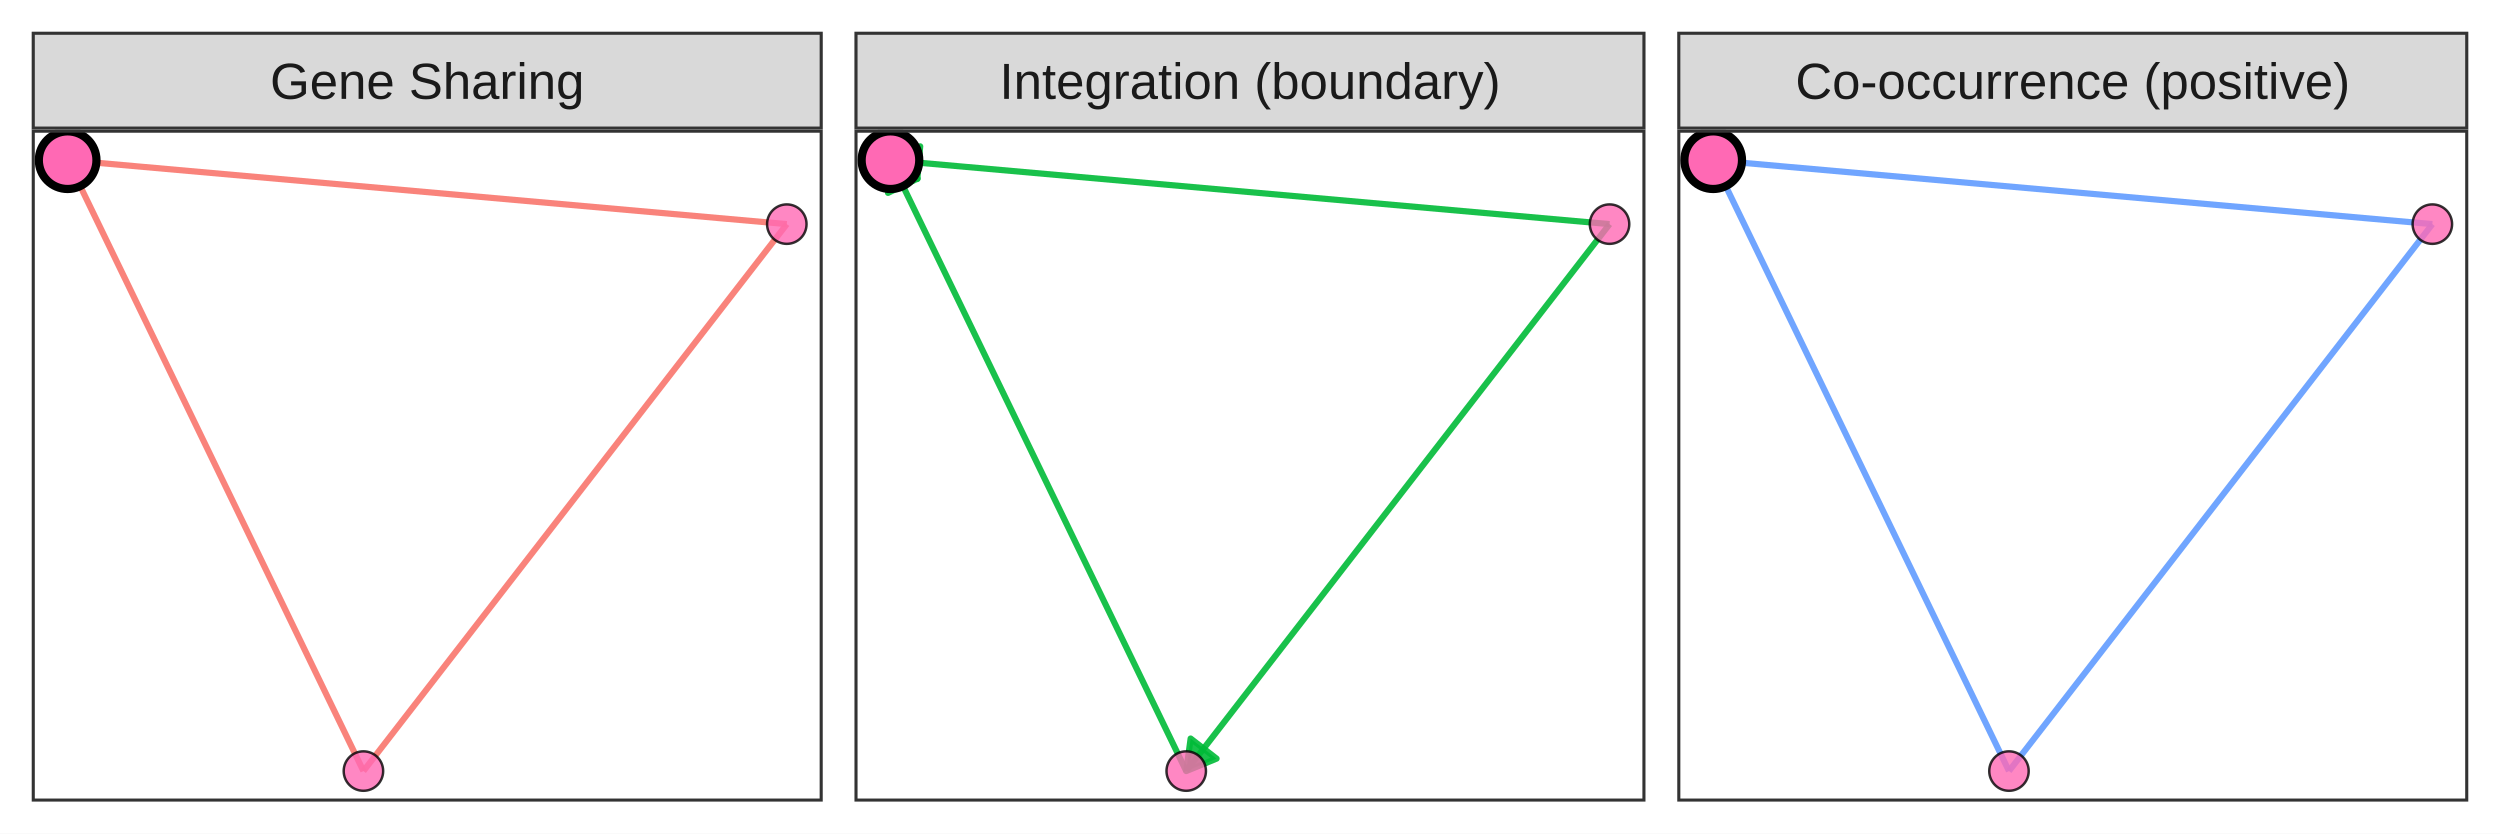
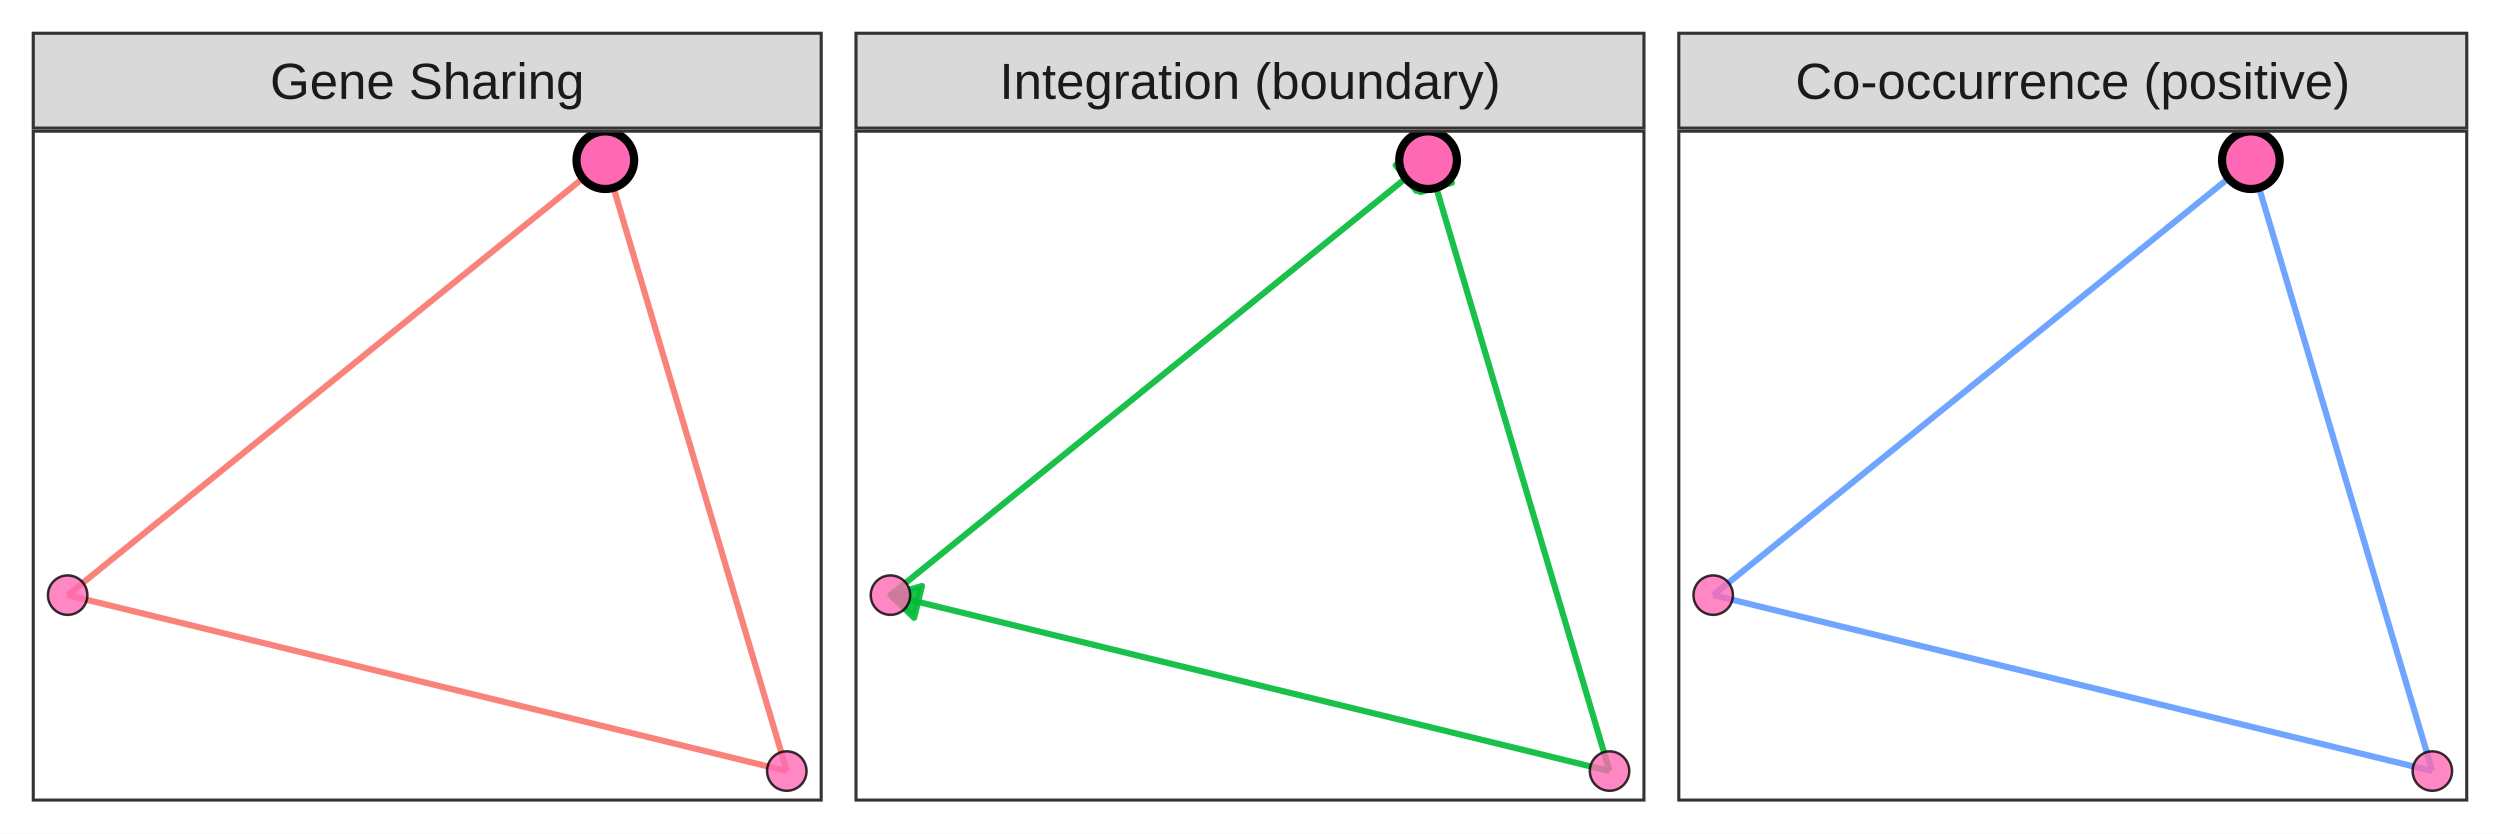
<svg xmlns="http://www.w3.org/2000/svg" width="432.00pt" height="144.00pt" viewBox="0 0 432.00 144.00">
  <g class="svglite">
    <defs>
      <style type="text/css">
    .svglite line, .svglite polyline, .svglite polygon, .svglite path, .svglite rect, .svglite circle {
      fill: none;
      stroke: #000000;
      stroke-linecap: round;
      stroke-linejoin: round;
      stroke-miterlimit: 10.00;
    }
    .svglite text {
      white-space: pre;
    }
    .svglite g.glyphgroup path {
      fill: inherit;
      stroke: none;
    }
  </style>
    </defs>
    <rect width="100%" height="100%" style="stroke: none; fill: #FFFFFF;" />
    <defs>
      <clipPath id="cpMC4wMHw0MzIuMDB8MC4wMHwxNDQuMDA=">
        <rect x="0.00" y="0.00" width="432.00" height="144.00" />
      </clipPath>
    </defs>
    <g clip-path="url(#cpMC4wMHw0MzIuMDB8MC4wMHwxNDQuMDA=)">
      <rect x="0" y="0.00" width="432.00" height="144.00" style="stroke-width: 1.07; stroke: #FFFFFF; fill: #FFFFFF;" />
    </g>
    <defs>
      <clipPath id="cpNS40OHwxNDIuMTd8MjIuNDB8MTM4LjUy">
        <rect x="5.48" y="22.40" width="136.69" height="116.12" />
      </clipPath>
    </defs>
    <g clip-path="url(#cpNS40OHwxNDIuMTd8MjIuNDB8MTM4LjUy)">
      <rect x="5.48" y="22.40" width="136.69" height="116.12" style="stroke-width: 1.07; stroke: none; fill: #FFFFFF;" />
-       <line x1="135.96" y1="38.73" x2="62.80" y2="133.24" style="stroke-width: 1.07; stroke: #F8766D; stroke-opacity: 0.90; stroke-linecap: butt;" />
-       <line x1="135.96" y1="38.73" x2="11.69" y2="27.68" style="stroke-width: 1.07; stroke: #F8766D; stroke-opacity: 0.90; stroke-linecap: butt;" />
-       <line x1="62.80" y1="133.24" x2="11.69" y2="27.68" style="stroke-width: 1.07; stroke: #F8766D; stroke-opacity: 0.90; stroke-linecap: butt;" />
-       <circle cx="135.96" cy="38.73" r="3.41" style="stroke-width: 0.43; stroke: #000000; stroke-opacity: 0.80; fill: #FF69B4; fill-opacity: 0.80;" />
-       <circle cx="62.80" cy="133.24" r="3.41" style="stroke-width: 0.43; stroke: #000000; stroke-opacity: 0.80; fill: #FF69B4; fill-opacity: 0.80;" />
-       <circle cx="11.69" cy="27.68" r="4.98" style="stroke-width: 1.42; fill: #FF69B4;" />
+       <line x1="135.96" y1="133.24" x2="11.69" y2="102.84" style="stroke-width: 1.07; stroke: #F8766D; stroke-opacity: 0.90; stroke-linecap: butt;" />
+       <line x1="135.96" y1="133.24" x2="104.60" y2="27.68" style="stroke-width: 1.07; stroke: #F8766D; stroke-opacity: 0.90; stroke-linecap: butt;" />
+       <line x1="11.69" y1="102.84" x2="104.60" y2="27.68" style="stroke-width: 1.07; stroke: #F8766D; stroke-opacity: 0.90; stroke-linecap: butt;" />
+       <circle cx="135.96" cy="133.24" r="3.41" style="stroke-width: 0.43; stroke: #000000; stroke-opacity: 0.80; fill: #FF69B4; fill-opacity: 0.80;" />
+       <circle cx="11.69" cy="102.84" r="3.41" style="stroke-width: 0.43; stroke: #000000; stroke-opacity: 0.80; fill: #FF69B4; fill-opacity: 0.80;" />
+       <circle cx="104.60" cy="27.68" r="4.98" style="stroke-width: 1.42; fill: #FF69B4;" />
      <rect x="5.48" y="22.40" width="136.69" height="116.12" style="stroke-width: 1.07; stroke: #333333;" />
    </g>
    <g clip-path="url(#cpMC4wMHw0MzIuMDB8MC4wMHwxNDQuMDA=)">
</g>
    <defs>
      <clipPath id="cpMTQ3LjY1fDI4NC4zNXwyMi40MHwxMzguNTI=">
        <rect x="147.65" y="22.40" width="136.69" height="116.12" />
      </clipPath>
    </defs>
    <g clip-path="url(#cpMTQ3LjY1fDI4NC4zNXwyMi40MHwxMzguNTI=)">
      <rect x="147.65" y="22.40" width="136.69" height="116.12" style="stroke-width: 1.07; stroke: none; fill: #FFFFFF;" />
-       <line x1="278.13" y1="38.73" x2="204.98" y2="133.24" style="stroke-width: 1.07; stroke: #00BA38; stroke-opacity: 0.90; stroke-linecap: butt;" />
-       <polygon points="205.74,127.62 204.98,133.24 210.22,131.09 " style="stroke-width: 1.07; stroke: #00BA38; stroke-opacity: 0.90; stroke-linecap: butt; fill: #00BA38; fill-opacity: 0.90;" />
-       <line x1="278.13" y1="38.73" x2="153.87" y2="27.68" style="stroke-width: 1.07; stroke: #00BA38; stroke-opacity: 0.90; stroke-linecap: butt;" />
-       <polygon points="159.01,25.29 153.87,27.68 158.51,30.93 " style="stroke-width: 1.07; stroke: #00BA38; stroke-opacity: 0.90; stroke-linecap: butt; fill: #00BA38; fill-opacity: 0.90;" />
-       <line x1="204.98" y1="133.24" x2="153.87" y2="27.68" style="stroke-width: 1.07; stroke: #00BA38; stroke-opacity: 0.90; stroke-linecap: butt;" />
-       <polygon points="158.56,30.86 153.87,27.68 153.45,33.33 " style="stroke-width: 1.07; stroke: #00BA38; stroke-opacity: 0.90; stroke-linecap: butt; fill: #00BA38; fill-opacity: 0.90;" />
-       <circle cx="278.13" cy="38.73" r="3.41" style="stroke-width: 0.43; stroke: #000000; stroke-opacity: 0.80; fill: #FF69B4; fill-opacity: 0.80;" />
-       <circle cx="204.98" cy="133.24" r="3.41" style="stroke-width: 0.43; stroke: #000000; stroke-opacity: 0.80; fill: #FF69B4; fill-opacity: 0.80;" />
-       <circle cx="153.87" cy="27.68" r="4.98" style="stroke-width: 1.42; fill: #FF69B4;" />
+       <line x1="278.13" y1="133.24" x2="153.87" y2="102.84" style="stroke-width: 1.07; stroke: #00BA38; stroke-opacity: 0.90; stroke-linecap: butt;" />
+       <polygon points="159.31,101.26 153.87,102.84 157.96,106.76 " style="stroke-width: 1.07; stroke: #00BA38; stroke-opacity: 0.90; stroke-linecap: butt; fill: #00BA38; fill-opacity: 0.90;" />
+       <line x1="278.13" y1="133.24" x2="246.77" y2="27.68" style="stroke-width: 1.07; stroke: #00BA38; stroke-opacity: 0.90; stroke-linecap: butt;" />
+       <polygon points="250.89,31.57 246.77,27.68 245.45,33.19 " style="stroke-width: 1.07; stroke: #00BA38; stroke-opacity: 0.90; stroke-linecap: butt; fill: #00BA38; fill-opacity: 0.90;" />
+       <line x1="153.87" y1="102.84" x2="246.77" y2="27.68" style="stroke-width: 1.07; stroke: #00BA38; stroke-opacity: 0.90; stroke-linecap: butt;" />
+       <polygon points="244.74,32.97 246.77,27.68 241.17,28.56 " style="stroke-width: 1.07; stroke: #00BA38; stroke-opacity: 0.90; stroke-linecap: butt; fill: #00BA38; fill-opacity: 0.90;" />
+       <circle cx="278.13" cy="133.24" r="3.41" style="stroke-width: 0.43; stroke: #000000; stroke-opacity: 0.80; fill: #FF69B4; fill-opacity: 0.80;" />
+       <circle cx="153.87" cy="102.84" r="3.41" style="stroke-width: 0.43; stroke: #000000; stroke-opacity: 0.80; fill: #FF69B4; fill-opacity: 0.80;" />
+       <circle cx="246.77" cy="27.68" r="4.98" style="stroke-width: 1.42; fill: #FF69B4;" />
      <rect x="147.65" y="22.40" width="136.69" height="116.12" style="stroke-width: 1.07; stroke: #333333;" />
    </g>
    <g clip-path="url(#cpMC4wMHw0MzIuMDB8MC4wMHwxNDQuMDA=)">
</g>
    <defs>
      <clipPath id="cpMjg5LjgzfDQyNi41MnwyMi40MHwxMzguNTI=">
        <rect x="289.83" y="22.40" width="136.69" height="116.12" />
      </clipPath>
    </defs>
    <g clip-path="url(#cpMjg5LjgzfDQyNi41MnwyMi40MHwxMzguNTI=)">
      <rect x="289.83" y="22.40" width="136.69" height="116.12" style="stroke-width: 1.07; stroke: none; fill: #FFFFFF;" />
-       <line x1="420.31" y1="38.73" x2="347.15" y2="133.24" style="stroke-width: 1.07; stroke: #619CFF; stroke-opacity: 0.90; stroke-linecap: butt;" />
-       <line x1="420.31" y1="38.73" x2="296.04" y2="27.68" style="stroke-width: 1.07; stroke: #619CFF; stroke-opacity: 0.90; stroke-linecap: butt;" />
-       <line x1="347.15" y1="133.24" x2="296.04" y2="27.68" style="stroke-width: 1.07; stroke: #619CFF; stroke-opacity: 0.90; stroke-linecap: butt;" />
-       <circle cx="420.31" cy="38.73" r="3.41" style="stroke-width: 0.43; stroke: #000000; stroke-opacity: 0.80; fill: #FF69B4; fill-opacity: 0.80;" />
-       <circle cx="347.15" cy="133.24" r="3.41" style="stroke-width: 0.43; stroke: #000000; stroke-opacity: 0.80; fill: #FF69B4; fill-opacity: 0.80;" />
-       <circle cx="296.04" cy="27.68" r="4.98" style="stroke-width: 1.42; fill: #FF69B4;" />
+       <line x1="420.31" y1="133.24" x2="296.04" y2="102.84" style="stroke-width: 1.07; stroke: #619CFF; stroke-opacity: 0.90; stroke-linecap: butt;" />
+       <line x1="420.31" y1="133.24" x2="388.95" y2="27.68" style="stroke-width: 1.07; stroke: #619CFF; stroke-opacity: 0.90; stroke-linecap: butt;" />
+       <line x1="296.04" y1="102.84" x2="388.95" y2="27.68" style="stroke-width: 1.07; stroke: #619CFF; stroke-opacity: 0.90; stroke-linecap: butt;" />
+       <circle cx="420.31" cy="133.24" r="3.41" style="stroke-width: 0.43; stroke: #000000; stroke-opacity: 0.80; fill: #FF69B4; fill-opacity: 0.80;" />
+       <circle cx="296.04" cy="102.84" r="3.41" style="stroke-width: 0.43; stroke: #000000; stroke-opacity: 0.80; fill: #FF69B4; fill-opacity: 0.80;" />
+       <circle cx="388.95" cy="27.68" r="4.98" style="stroke-width: 1.42; fill: #FF69B4;" />
      <rect x="289.83" y="22.40" width="136.69" height="116.12" style="stroke-width: 1.07; stroke: #333333;" />
    </g>
    <g clip-path="url(#cpMC4wMHw0MzIuMDB8MC4wMHwxNDQuMDA=)">
</g>
    <defs>
      <clipPath id="cpNS40OHwxNDIuMTd8NS40OHwyMi40MA==">
        <rect x="5.48" y="5.48" width="136.69" height="16.92" />
      </clipPath>
    </defs>
    <g clip-path="url(#cpNS40OHwxNDIuMTd8NS40OHwyMi40MA==)">
      <rect x="5.48" y="5.48" width="136.69" height="16.92" style="stroke-width: 1.07; stroke: #333333; fill: #D9D9D9;" />
      <text x="73.83" y="17.09" text-anchor="middle" style="font-size: 8.80px;fill: #1A1A1A; font-family: &quot;Arial&quot;;" textLength="54.27px" lengthAdjust="spacingAndGlyphs">Gene Sharing</text>
    </g>
    <g clip-path="url(#cpMC4wMHw0MzIuMDB8MC4wMHwxNDQuMDA=)">
</g>
    <defs>
      <clipPath id="cpMTQ3LjY1fDI4NC4zNXw1LjQ4fDIyLjQw">
        <rect x="147.65" y="5.48" width="136.69" height="16.92" />
      </clipPath>
    </defs>
    <g clip-path="url(#cpMTQ3LjY1fDI4NC4zNXw1LjQ4fDIyLjQw)">
      <rect x="147.65" y="5.48" width="136.69" height="16.92" style="stroke-width: 1.07; stroke: #333333; fill: #D9D9D9;" />
      <text x="216.00" y="17.09" text-anchor="middle" style="font-size: 8.80px;fill: #1A1A1A; font-family: &quot;Arial&quot;;" textLength="86.48px" lengthAdjust="spacingAndGlyphs">Integration (boundary)</text>
    </g>
    <g clip-path="url(#cpMC4wMHw0MzIuMDB8MC4wMHwxNDQuMDA=)">
</g>
    <defs>
      <clipPath id="cpMjg5LjgzfDQyNi41Mnw1LjQ4fDIyLjQw">
        <rect x="289.83" y="5.48" width="136.69" height="16.92" />
      </clipPath>
    </defs>
    <g clip-path="url(#cpMjg5LjgzfDQyNi41Mnw1LjQ4fDIyLjQw)">
      <rect x="289.83" y="5.48" width="136.69" height="16.92" style="stroke-width: 1.07; stroke: #333333; fill: #D9D9D9;" />
      <text x="358.17" y="17.09" text-anchor="middle" style="font-size: 8.80px;fill: #1A1A1A; font-family: &quot;Arial&quot;;" textLength="95.80px" lengthAdjust="spacingAndGlyphs">Co-occurrence (positive)</text>
    </g>
    <g clip-path="url(#cpMC4wMHw0MzIuMDB8MC4wMHwxNDQuMDA=)">
</g>
  </g>
</svg>
